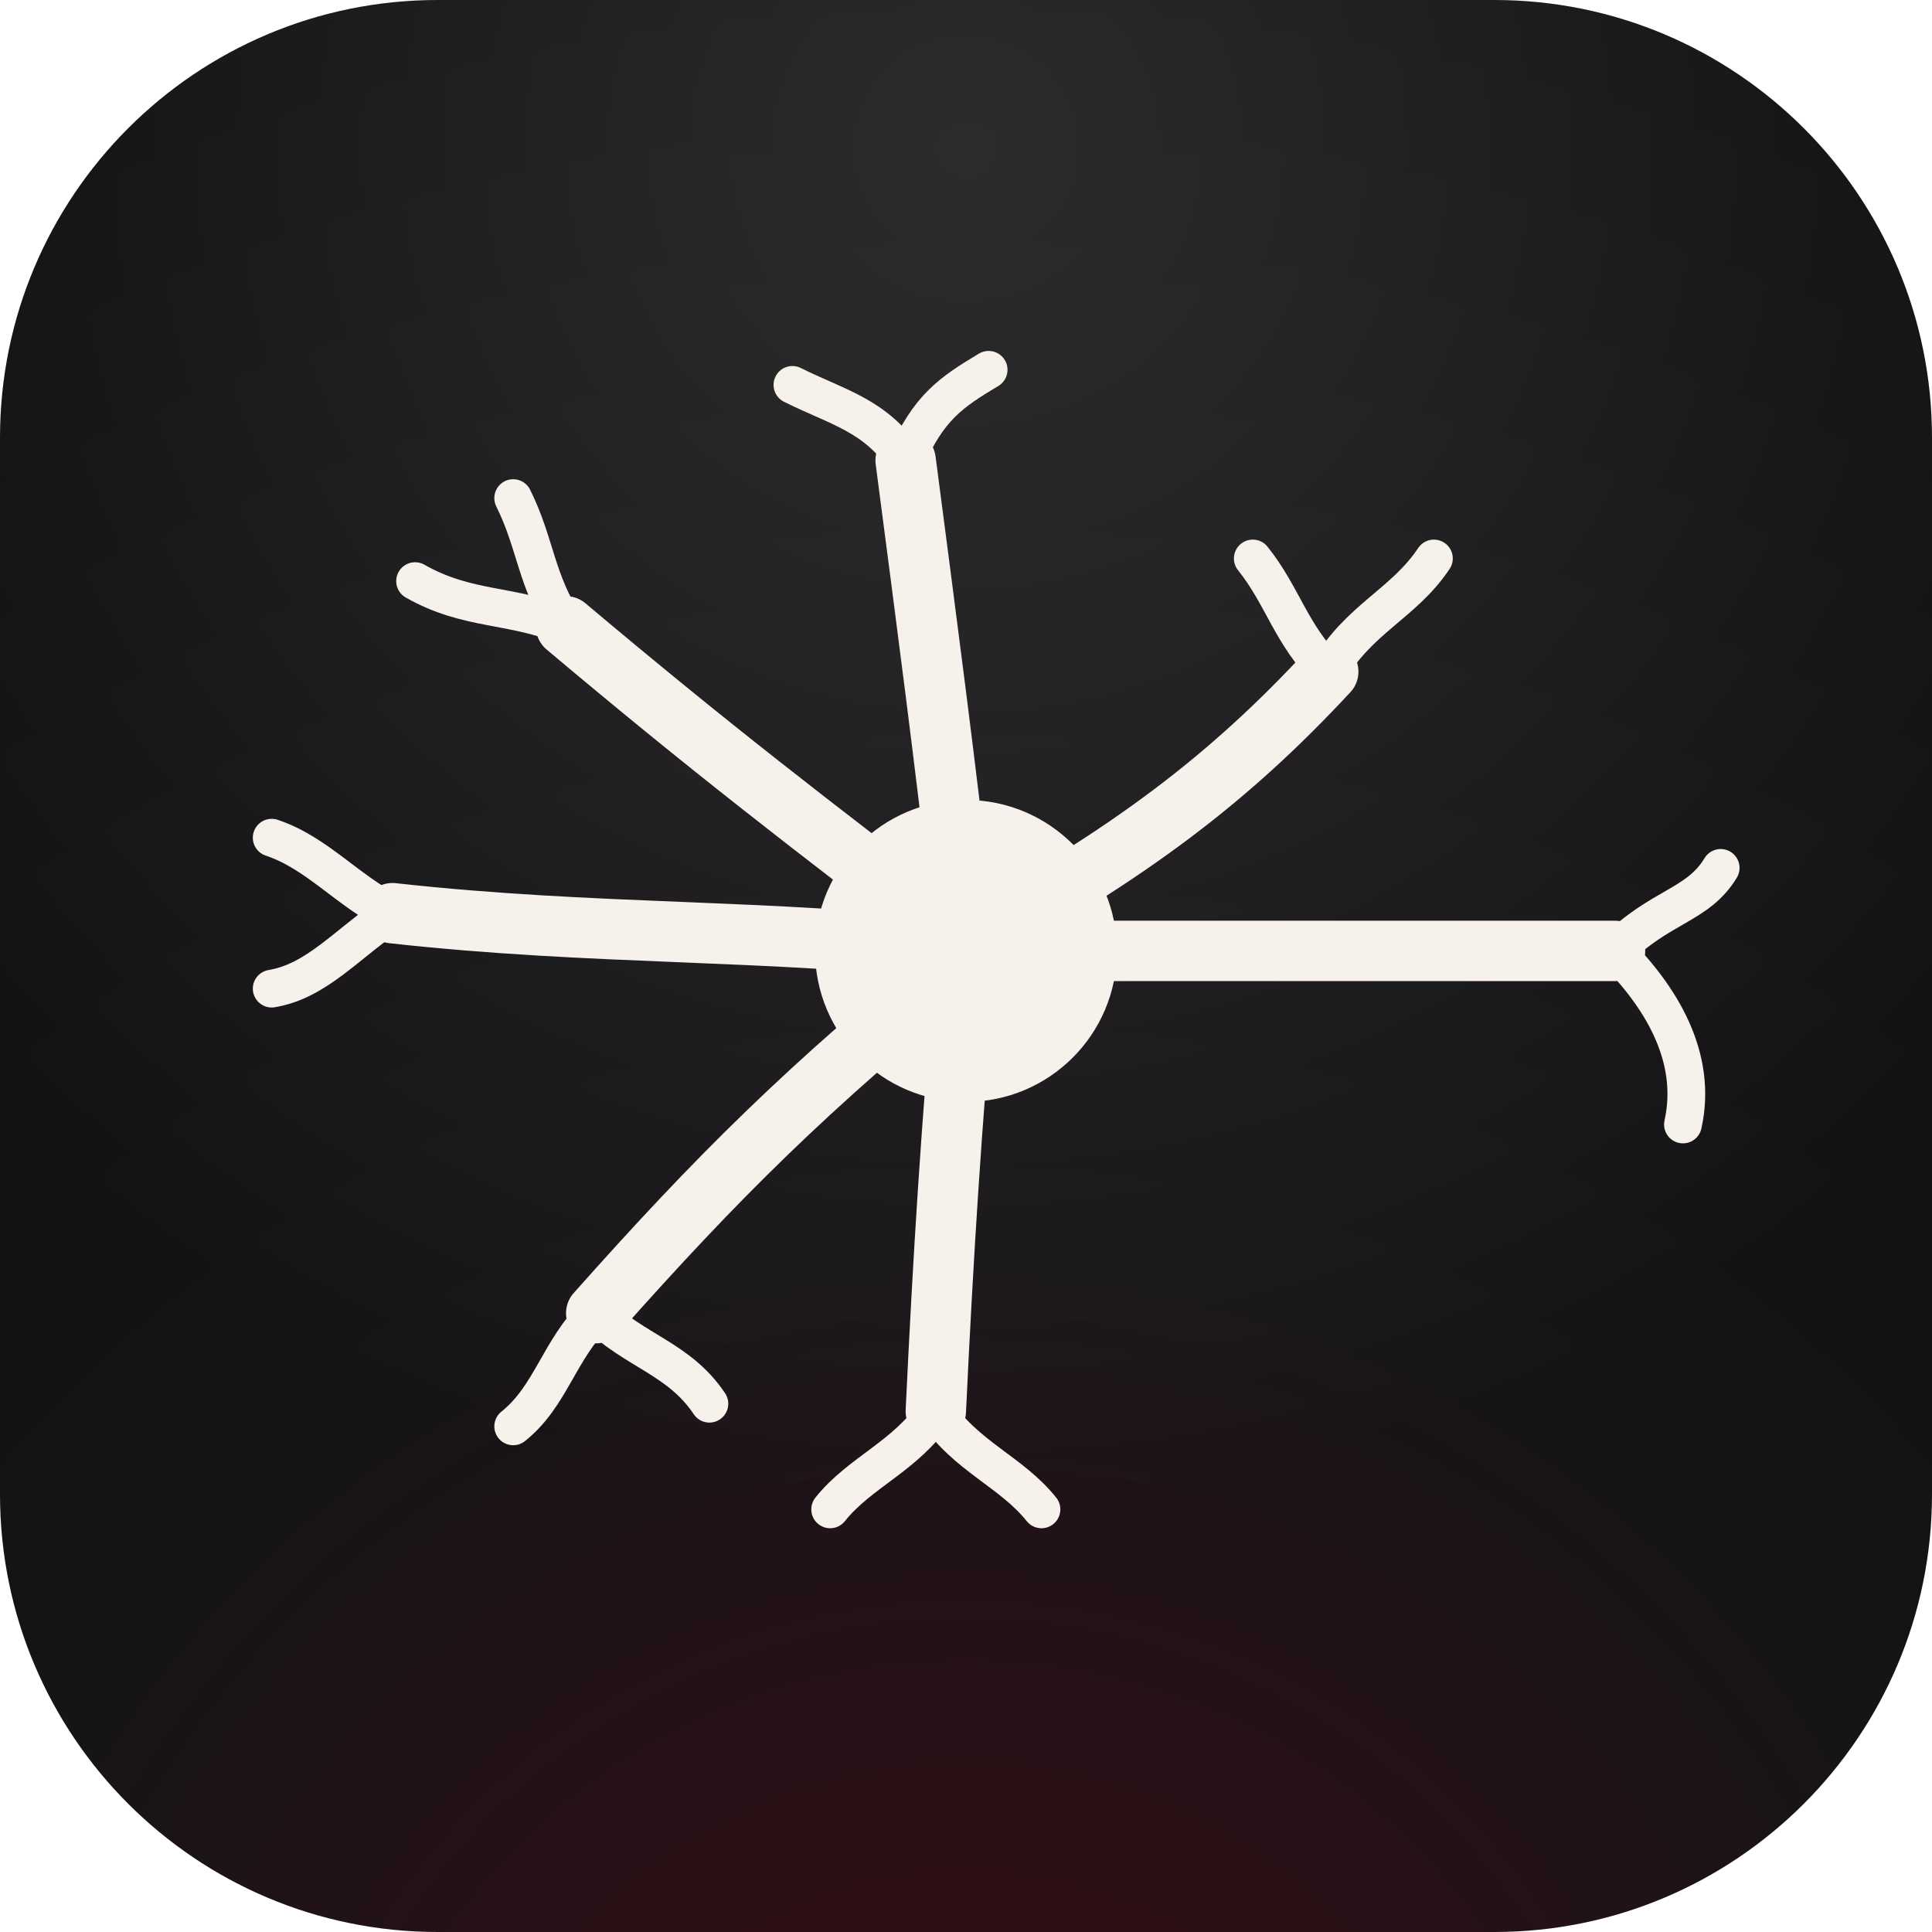
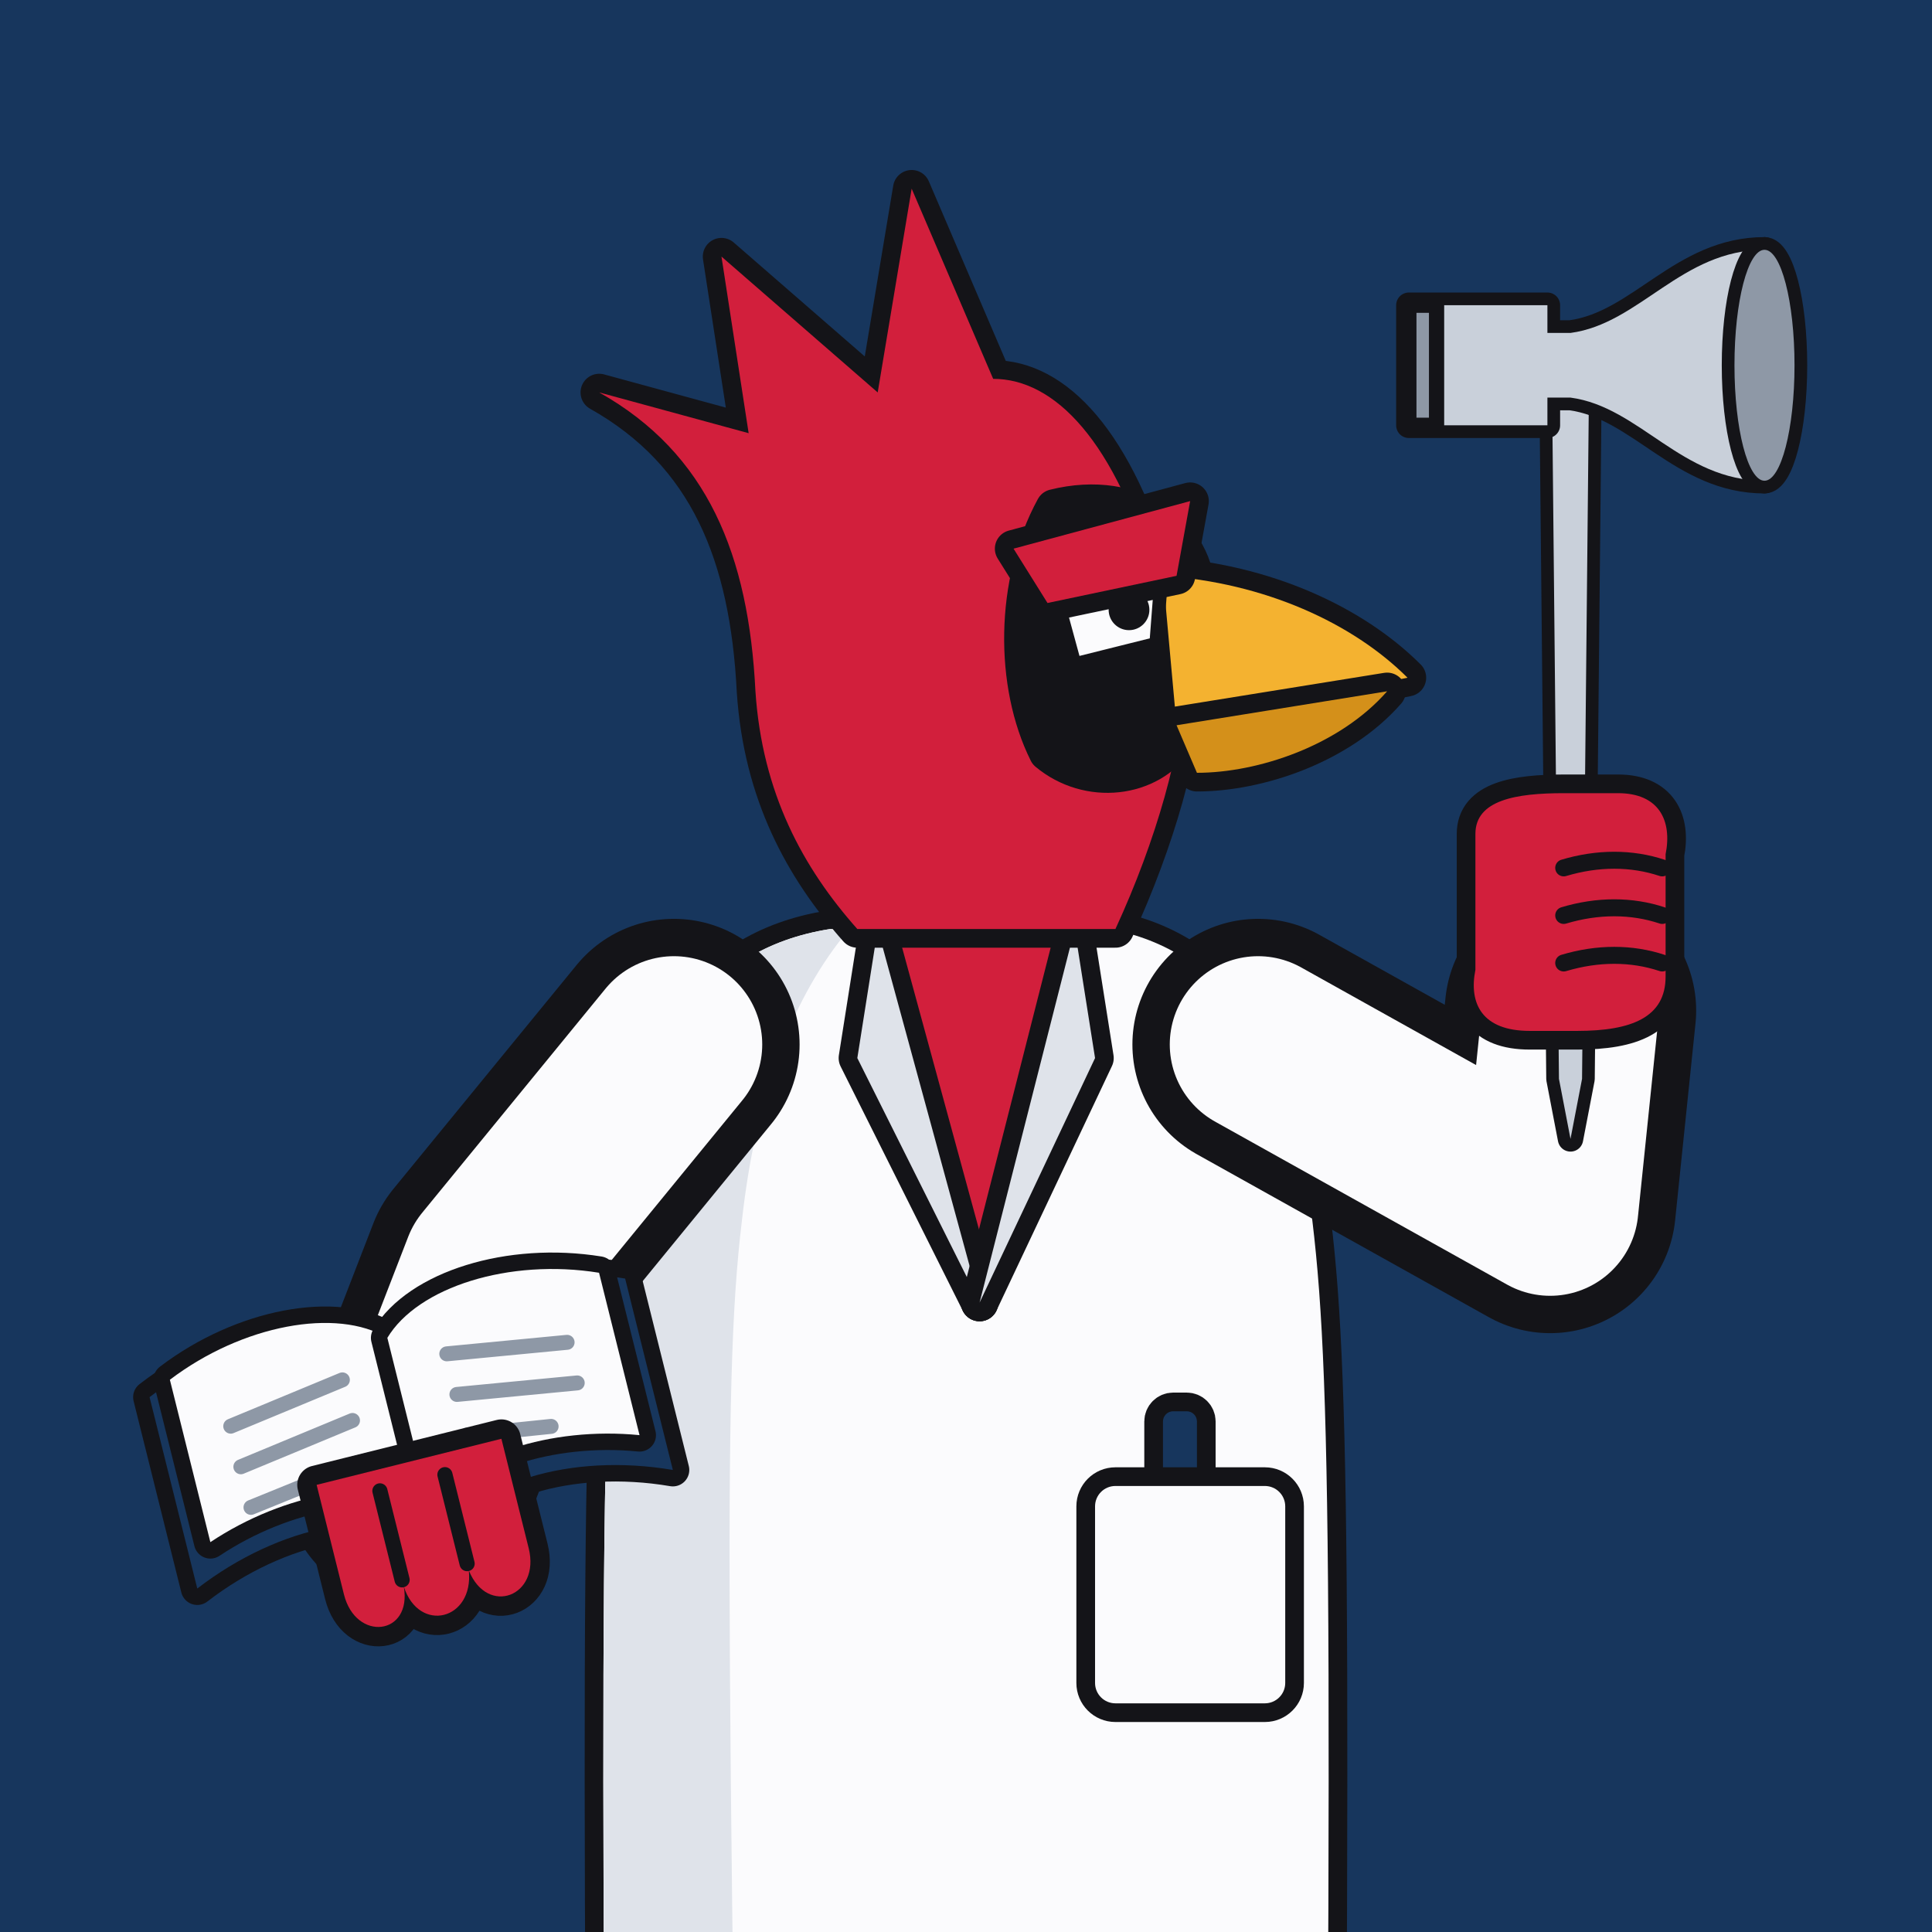
- <svg xmlns="http://www.w3.org/2000/svg" width="512" height="512" viewBox="0 0 512 512" fill="none">
-   <defs>
-     <radialGradient id="fb" cx="50%" cy="118%" r="120%">
-       <stop offset="0" stop-color="#3a0d14" />
-       <stop offset="0.45" stop-color="#161417" />
-       <stop offset="1" stop-color="#0b0b0d" />
-     </radialGradient>
-     <radialGradient id="sh" cx="50%" cy="8%" r="70%">
-       <stop offset="0" stop-color="#ffffff" stop-opacity="0.13" />
-       <stop offset="1" stop-color="#ffffff" stop-opacity="0" />
-     </radialGradient>
-   </defs>
-   <rect width="512" height="512" rx="116" fill="url(#fb)" />
-   <rect width="512" height="512" rx="116" fill="url(#sh)" />
-   <g stroke="#f6f1ea" fill="none" stroke-linecap="round" stroke-linejoin="round" stroke-width="16">
-     <path d="M256 250 C250 198 246 168 240 122" />
-     <path d="M256 250 C214 218 188 198 150 166" />
-     <path d="M256 252 C202 246 158 248 104 242" />
-     <path d="M256 254 C214 288 190 312 158 348" />
-     <path d="M256 254 C252 300 250 332 248 374" />
-     <path d="M256 250 C300 226 326 206 352 178" />
-     <path d="M256 252 C322 252 384 252 428 252" />
+ <svg xmlns="http://www.w3.org/2000/svg" width="512" height="512" viewBox="0 0 512 512">
+   <rect width="512" height="512" fill="#17365d" />
+   <g transform="translate(7.6 10.4) scale(0.9)">
+     <path d="M236 262 C198 268 180 298 174 348 C168 398 168 470 172 900 L380 900 C384 470 384 398 378 348 C372 298 352 268 318 262 Z" fill="#fbfbfd" stroke="#141418" stroke-width="11" stroke-linejoin="round" stroke-linecap="round" paint-order="stroke fill" />
+     <path d="M236 262 C198 268 180 298 174 348 C168 398 168 470 172 900 L212 900 C206 470 204 398 210 348 C214 312 224 284 240 264 Z" fill="#dfe3ea" />
+     <path d="M250 262 L280 372 L308 262 Z" fill="#d21f3c" stroke="#141418" stroke-width="11" stroke-linejoin="round" stroke-linecap="round" paint-order="stroke fill" />
+     <path d="M250 262 L280 372 L244 300 Z" fill="#dfe3ea" stroke="#141418" stroke-width="11" stroke-linejoin="round" stroke-linecap="round" paint-order="stroke fill" />
+     <path d="M308 262 L280 372 L314 300 Z" fill="#dfe3ea" stroke="#141418" stroke-width="11" stroke-linejoin="round" stroke-linecap="round" paint-order="stroke fill" />
+     <rect x="334" y="404" width="10" height="40" rx="3" fill="#17365d" stroke="#141418" stroke-width="11" stroke-linejoin="round" stroke-linecap="round" paint-order="stroke fill" />
+     <rect x="314" y="426" width="56" height="64" rx="6" fill="#fbfbfd" stroke="#141418" stroke-width="11" stroke-linejoin="round" stroke-linecap="round" paint-order="stroke fill" />
+     <path d="M190 296 L136 362 L112 424" fill="none" stroke="#141418" stroke-width="74" stroke-linecap="round" stroke-linejoin="round" />
+     <path d="M190 296 L136 362 L112 424" fill="none" stroke="#fbfbfd" stroke-width="52" stroke-linecap="round" stroke-linejoin="round" />
+     <g transform="translate(112 408) rotate(-14) scale(0.88)">
+       <path d="M-82 -30 C-50 -44 -16 -42 0 -26 C16 -42 50 -44 82 -30 L82 36 C50 22 16 24 0 40 C-16 24 -50 22 -82 36 Z" fill="#17365d" stroke="#141418" stroke-width="11" stroke-linejoin="round" stroke-linecap="round" paint-order="stroke fill" />
+       <path d="M-74 -34 C-46 -46 -14 -44 0 -30 L0 28 C-14 14 -46 12 -74 22 Z" fill="#fbfbfd" stroke="#141418" stroke-width="11" stroke-linejoin="round" stroke-linecap="round" paint-order="stroke fill" />
+       <path d="M74 -34 C46 -46 14 -44 0 -30 L0 28 C14 14 46 12 74 22 Z" fill="#fbfbfd" stroke="#141418" stroke-width="11" stroke-linejoin="round" stroke-linecap="round" paint-order="stroke fill" />
+       <g stroke="#8e98a6" stroke-width="5" stroke-linecap="round" fill="none">
+         <path d="M-58 -14 L-18 -20 M-58 0 L-18 -6 M-58 14 L-30 10 M18 -20 L58 -14 M18 -6 L58 0 M18 8 L46 12" />
+       </g>
+       <g transform="translate(-3 12) scale(1.18) translate(3 -12)">
+         <path d="M-30 12 L24 12 L24 44 C24 58 8 60 6 46 C4 60 -12 60 -13 46 C-14 60 -30 58 -30 44 Z" fill="#d21f3c" stroke="#141418" stroke-width="11" stroke-linejoin="round" stroke-linecap="round" paint-order="stroke fill" />
+         <path d="M6 18 L6 44 M-13 18 L-13 44" stroke="#141418" stroke-width="4.3" stroke-linecap="round" />
+       </g>
+     </g>
+     <path d="M 332 160 C 320 118 302 100 284 100 L 260 44 L 250 104 L 204 64 L 212 116 L 168 104 C 200 122 212 152 214 192 C 216 222 228 244 244 262 L 320 262 C 332 236 340 208 340 190 Z" fill="#d21f3c" stroke="#141418" stroke-width="11" stroke-linejoin="round" stroke-linecap="round" paint-order="stroke fill" />
+     <path d="M 302 138 C 326 132 344 146 344 164 L 338 206 C 330 218 312 220 300 210 C 290 190 290 160 302 138 Z" fill="#141418" stroke="#141418" stroke-width="11" stroke-linejoin="round" stroke-linecap="round" paint-order="stroke fill" />
+     <path d="M 334 158 C 364 160 390 172 406 188 L 338 202 Z" fill="#f4b230" stroke="#141418" stroke-width="11" stroke-linejoin="round" stroke-linecap="round" paint-order="stroke fill" />
+     <path d="M 338 202 L 400 192 C 386 208 362 216 344 216 Z" fill="#d4901a" stroke="#141418" stroke-width="11" stroke-linejoin="round" stroke-linecap="round" paint-order="stroke fill" />
+     <path d="M 302 162 L 334 152 L 332 178 L 308 184 Z" fill="#fbfbfd" stroke="#141418" stroke-width="4" stroke-linejoin="round" />
+     <circle cx="324" cy="168" r="6" fill="#141418" />
+     <path d="M 290 150 L 342 136 L 338 158 L 300 166 Z" fill="#d21f3c" stroke="#141418" stroke-width="11" stroke-linejoin="round" stroke-linecap="round" paint-order="stroke fill" />
+     <path d="M362 296 L448 344 L454 286" fill="none" stroke="#141418" stroke-width="74" stroke-linecap="round" stroke-linejoin="round" />
+     <path d="M362 296 L448 344 L454 286" fill="none" stroke="#fbfbfd" stroke-width="52" stroke-linecap="round" stroke-linejoin="round" />
+     <g transform="translate(454 96)">
+       <g transform="scale(0.68)">
+         <path d="M-8 10 L8 10 L5 309 L0 335 L-5 309 Z" fill="#c9d0da" stroke="#141418" stroke-width="11" stroke-linejoin="round" stroke-linecap="round" paint-order="stroke fill" />
+         <g transform="scale(-1 1)">
+           <path d="M-84 -50 C-48 -50 -30 -18 0 -14 L10 -14 L10 -26 L70 -26 L70 26 L10 26 L10 14 L0 14 C-30 18 -48 50 -84 50 Z" fill="#c9d0da" stroke="#141418" stroke-width="11" stroke-linejoin="round" stroke-linecap="round" paint-order="stroke fill" />
+           <ellipse cx="-84" cy="0" rx="13" ry="50" fill="#8e98a6" stroke="#141418" stroke-width="11" stroke-linejoin="round" stroke-linecap="round" paint-order="stroke fill" />
+           <path d="M58 -26 L70 -26 L70 26 L58 26 Z" fill="#8e98a6" stroke="#141418" stroke-width="6.6" stroke-linejoin="round" />
+         </g>
+       </g>
+     </g>
+     <g transform="translate(454 258)">
+       <path d="M-28 -24 C-28 -34 -16 -36 -2 -36 L14 -36 C26 -36 30 -28 28 -18 L28 18 C28 30 18 34 2 34 L-12 34 C-26 34 -30 26 -28 16 Z" fill="#d21f3c" stroke="#141418" stroke-width="11" stroke-linejoin="round" stroke-linecap="round" paint-order="stroke fill" />
+       <path d="M-2 -14 C8 -17 18 -17 27 -14 M-2 0 C8 -3 18 -3 27 0 M-2 14 C8 11 18 11 27 14" fill="none" stroke="#141418" stroke-width="5" stroke-linecap="round" />
+     </g>
  </g>
-   <g stroke="#f6f1ea" fill="none" stroke-linecap="round" stroke-linejoin="round" stroke-width="10">
-     <path d="M240 122 C232 110 222 108 210 102" />
-     <path d="M240 122 C246 108 252 104 262 98" />
-     <path d="M150 166 C136 160 124 162 110 154" />
-     <path d="M150 166 C142 154 142 144 136 132" />
-     <path d="M104 242 C92 236 84 226 72 222" />
-     <path d="M104 242 C92 250 84 260 72 262" />
-     <path d="M158 348 C148 358 146 370 136 378" />
-     <path d="M158 348 C168 358 180 360 188 372" />
-     <path d="M248 374 C240 386 228 390 220 400" />
-     <path d="M248 374 C256 386 268 390 276 400" />
-     <path d="M352 178 C360 164 372 160 380 148" />
-     <path d="M352 178 C342 168 340 158 332 148" />
-     <path d="M428 252 C440 240 450 240 456 230" />
-     <path d="M428 252 C440 264 450 280 446 298" />
-   </g>
-   <circle cx="256" cy="252" r="40" fill="#f6f1ea" />
</svg>
